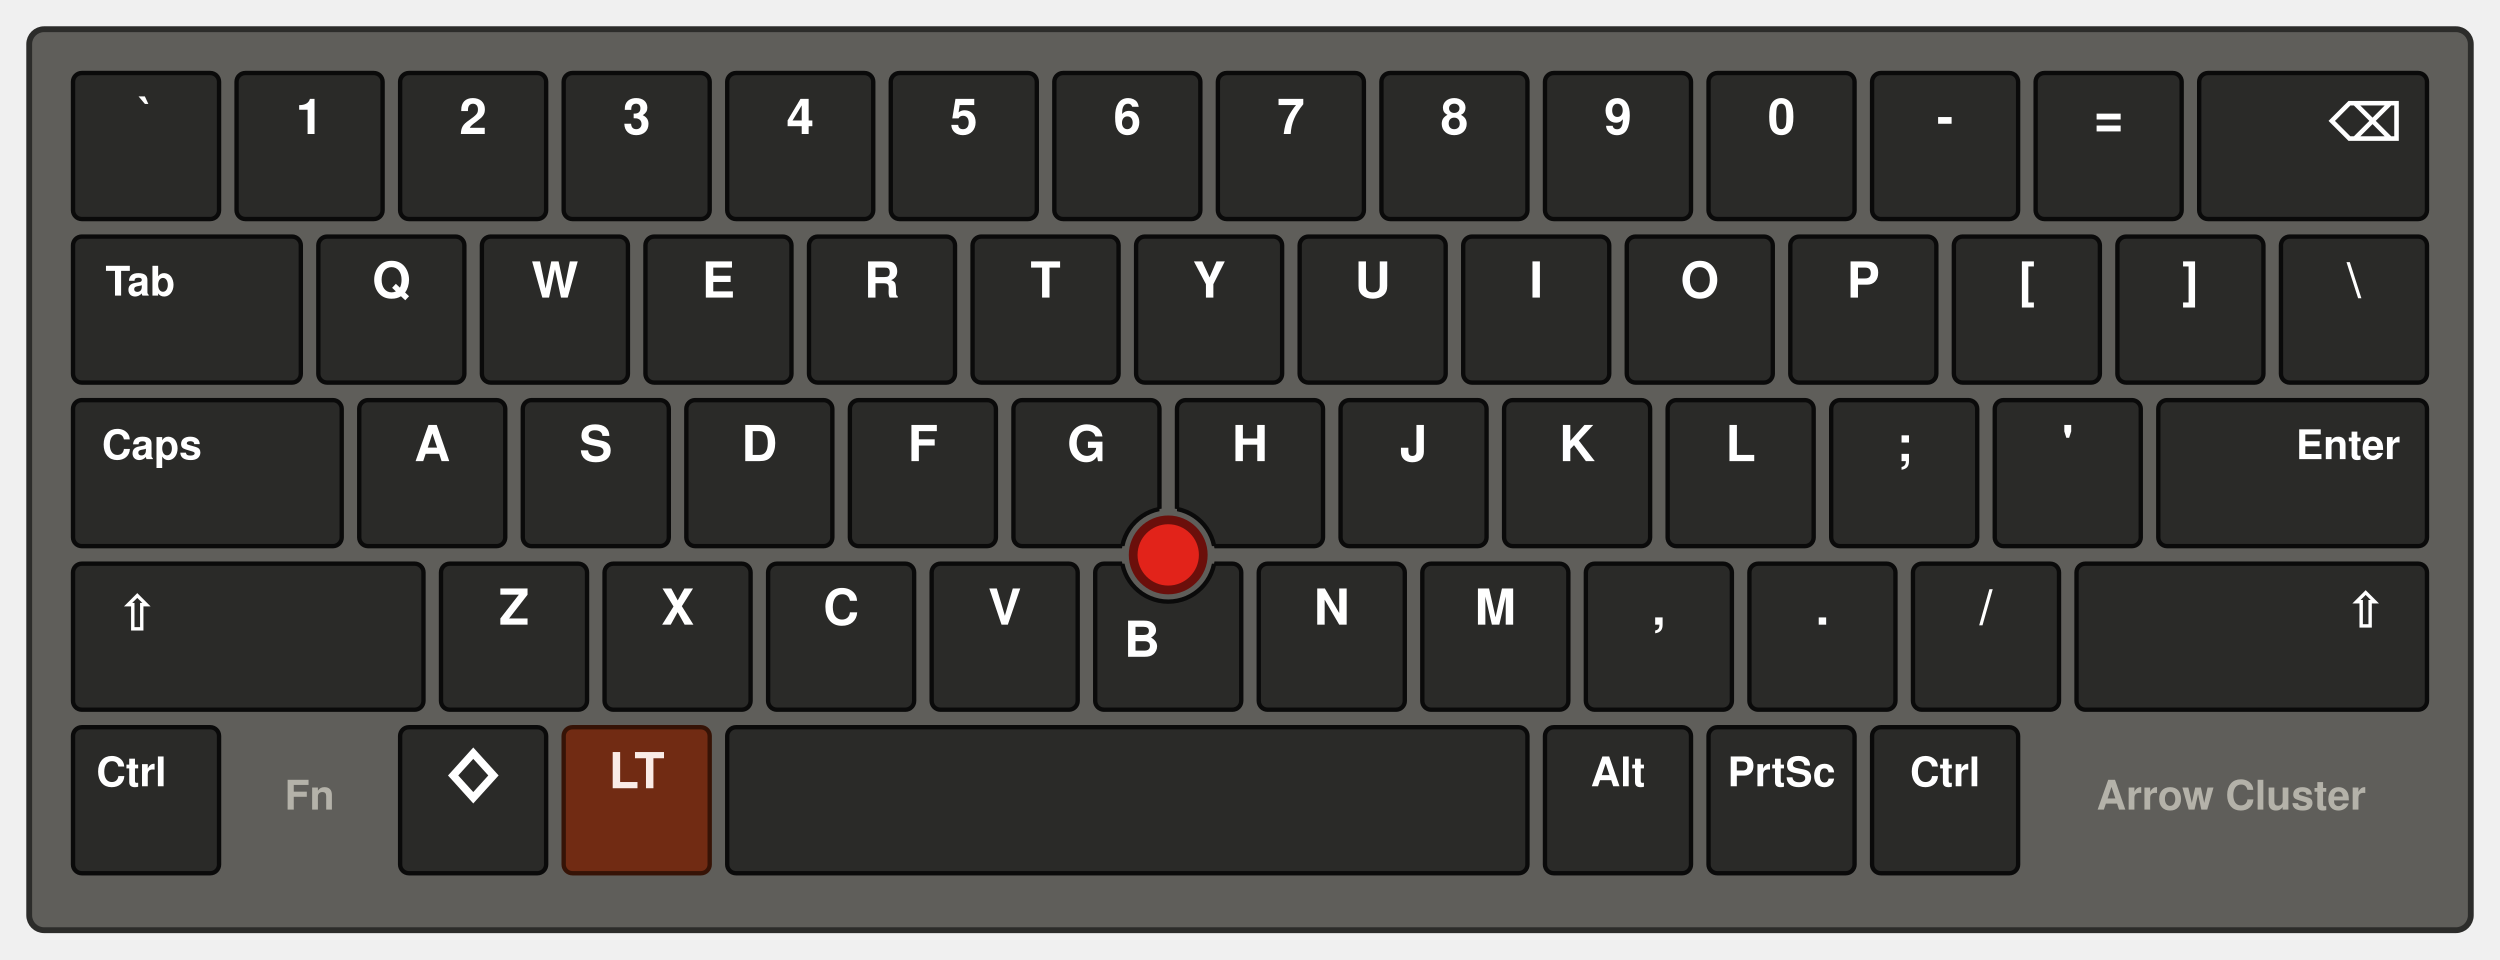
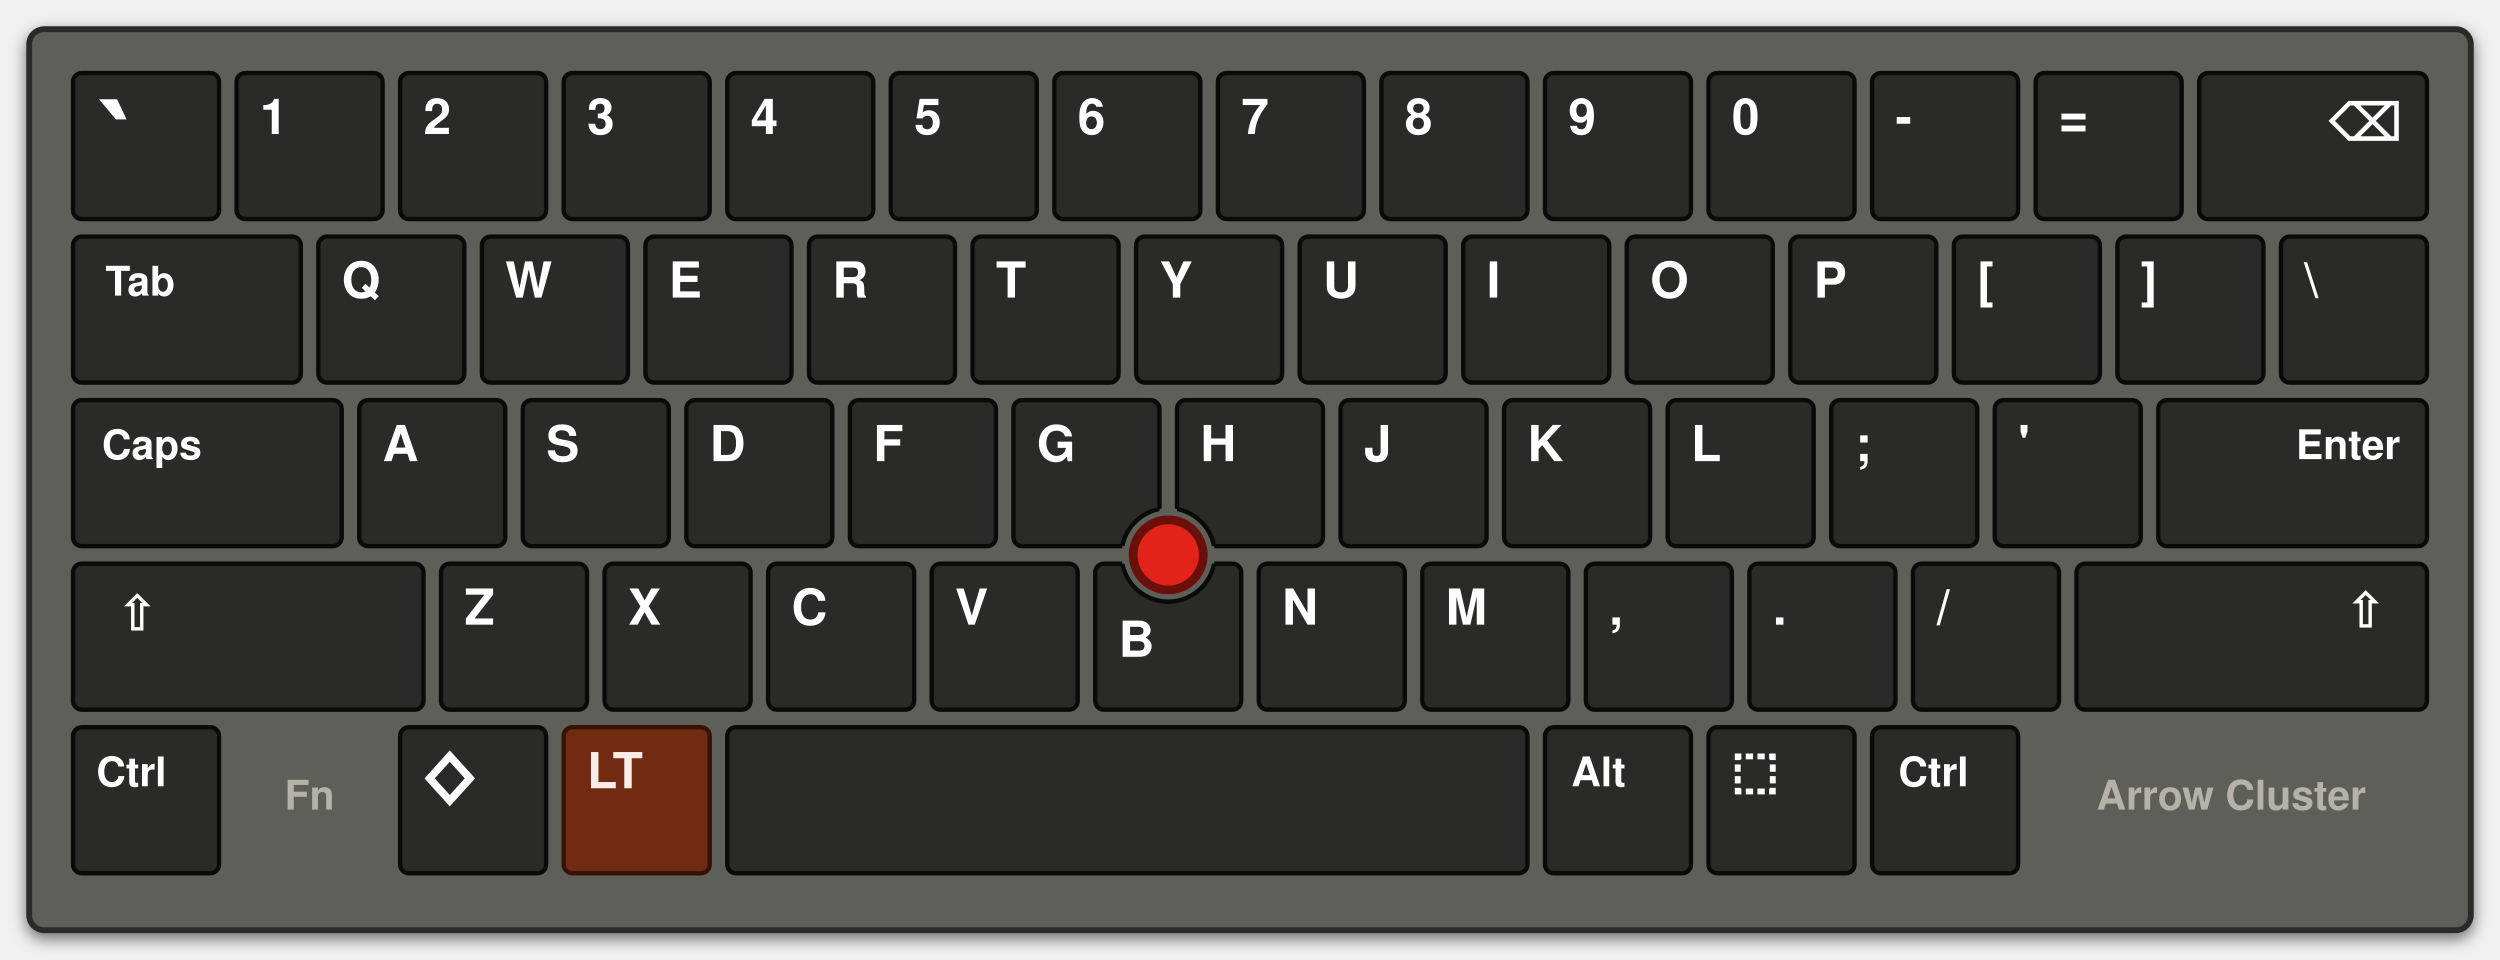
<svg xmlns="http://www.w3.org/2000/svg" width="856" height="328.5" viewBox="0 0 856 328.5">
  <style>text{font-family:-apple-system,"Segoe UI",Helvetica,Arial,"DejaVu Sans",sans-serif;text-anchor:middle;dominant-baseline:central;font-weight:600}
.kb{fill:#5F5E5A;stroke:#2C2C2A;stroke-width:2}.tp{fill:#E2231A;stroke:#6B0F0B;stroke-width:3}
rect{stroke-width:1.5}.t{font-size:17px}.tl{font-size:14px}.s{font-size:10px}.ft{font-size:11px}
.n rect,.blank rect{fill:#2A2A28;stroke:#0A0A0A}.cut{fill:none;stroke:#0A0A0A;stroke-width:1.5}.n .t,.n .tl,.n .ft{fill:#FFFFFF}.n .s{fill:#D3D1C7}
.dim rect{fill:none;stroke:none}.dim text{fill:#B4B2A9}.ac{font-size:14px;fill:#B4B2A9}
.mod rect{fill:#3C3489;stroke:#1C1846}.mod .t,.mod .tl,.mod .ft{fill:#EEEDFE}.mod .s{fill:#CECBF6}
.nav rect{fill:#085041;stroke:#02261E}.nav .t,.nav .tl,.nav .ft{fill:#E1F5EE}.nav .s{fill:#9FE1CB}
.ch rect{fill:#712B13;stroke:#361306}.ch .t,.ch .tl,.ch .ft{fill:#FAECE7}.ch .s{fill:#F5C4B3}
.sw rect{fill:#712B13;stroke:#361306}.sw .t,.sw .tl,.sw .ft{fill:#FAECE7}.sw .s{fill:#F5C4B3}
- .held rect{fill:#5DCAA5;stroke:#1D7A5C}.held text{fill:#04342C}.sup{font-size:24px;stroke:#FFFFFF;stroke-width:1.8}.bs{font-size:18px}</style>
+ .held rect{fill:#5DCAA5;stroke:#1D7A5C}.held text{fill:#04342C}.l{text-anchor:start}.bt{font-size:41px;stroke:#FFFFFF;stroke-width:0.75}.ps{fill:none;stroke:#FFFFFF;stroke-width:2;stroke-dasharray:2.5 1.5;stroke-dashoffset:1.25}.sup{font-size:24px;stroke:#FFFFFF;stroke-width:1.8}.bs{font-size:18px}</style>
  <defs>
+     <filter id="shadow" x="-2%" y="-5%" width="104%" height="112%">
+       <feDropShadow dx="0" dy="2" stdDeviation="2.5" flood-color="#000000" flood-opacity="0.55" />
+     </filter>
    <mask id="tpcut">
      <rect width="856.0" height="324" fill="white" />
      <circle cx="400" cy="190" r="16" fill="black" />
    </mask>
    <clipPath id="tpkeys">
      <rect x="347" y="137" width="50" height="50" rx="3" />
      <rect x="403" y="137" width="50" height="50" rx="3" />
      <rect x="375" y="193" width="50" height="50" rx="3" />
    </clipPath>
  </defs>
-   <rect class="kb" x="10" y="10" width="836" height="308.5" rx="5.1" />
+   <rect class="kb" x="10" y="10" width="836" height="308.5" rx="5.1" filter="url(#shadow)" />
  <g class="n">
    <rect x="25" y="25" width="50" height="50" rx="3" />
-     <text class="t" x="50" y="42">`</text>
+     <text class="t l bt" x="34" y="56">`</text>
  </g>
  <g class="n">
    <rect x="81" y="25" width="50" height="50" rx="3" />
-     <text class="t" x="106" y="42">1</text>
+     <text class="t l" x="89" y="42">1</text>
  </g>
  <g class="n">
    <rect x="137" y="25" width="50" height="50" rx="3" />
-     <text class="t" x="162" y="42">2</text>
+     <text class="t l" x="145" y="42">2</text>
  </g>
  <g class="n">
    <rect x="193" y="25" width="50" height="50" rx="3" />
-     <text class="t" x="218" y="42">3</text>
+     <text class="t l" x="201" y="42">3</text>
  </g>
  <g class="n">
    <rect x="249" y="25" width="50" height="50" rx="3" />
-     <text class="t" x="274" y="42">4</text>
+     <text class="t l" x="257" y="42">4</text>
  </g>
  <g class="n">
    <rect x="305" y="25" width="50" height="50" rx="3" />
-     <text class="t" x="330" y="42">5</text>
+     <text class="t l" x="313" y="42">5</text>
  </g>
  <g class="n">
    <rect x="361" y="25" width="50" height="50" rx="3" />
-     <text class="t" x="386" y="42">6</text>
+     <text class="t l" x="369" y="42">6</text>
  </g>
  <g class="n">
    <rect x="417" y="25" width="50" height="50" rx="3" />
-     <text class="t" x="442" y="42">7</text>
+     <text class="t l" x="425" y="42">7</text>
  </g>
  <g class="n">
    <rect x="473" y="25" width="50" height="50" rx="3" />
-     <text class="t" x="498" y="42">8</text>
+     <text class="t l" x="481" y="42">8</text>
  </g>
  <g class="n">
    <rect x="529" y="25" width="50" height="50" rx="3" />
-     <text class="t" x="554" y="42">9</text>
+     <text class="t l" x="537" y="42">9</text>
  </g>
  <g class="n">
    <rect x="585" y="25" width="50" height="50" rx="3" />
-     <text class="t" x="610" y="42">0</text>
+     <text class="t l" x="593" y="42">0</text>
  </g>
  <g class="n">
    <rect x="641" y="25" width="50" height="50" rx="3" />
-     <text class="t" x="666" y="42">-</text>
+     <text class="t l" x="649" y="42">-</text>
  </g>
  <g class="n">
    <rect x="697" y="25" width="50" height="50" rx="3" />
-     <text class="t" x="722" y="42">=</text>
+     <text class="t l" x="705" y="42">=</text>
  </g>
  <g class="n">
    <rect x="753" y="25" width="78" height="50" rx="3" />
    <text class="t bs" x="810" y="42">⌫</text>
  </g>
  <g class="n">
    <rect x="25" y="81" width="78" height="50" rx="3" />
    <text class="tl" x="48" y="98">Tab</text>
  </g>
  <g class="n">
    <rect x="109" y="81" width="50" height="50" rx="3" />
-     <text class="t" x="134" y="98">Q</text>
+     <text class="t l" x="117" y="98">Q</text>
  </g>
  <g class="n">
    <rect x="165" y="81" width="50" height="50" rx="3" />
-     <text class="t" x="190" y="98">W</text>
+     <text class="t l" x="173" y="98">W</text>
  </g>
  <g class="n">
    <rect x="221" y="81" width="50" height="50" rx="3" />
-     <text class="t" x="246" y="98">E</text>
+     <text class="t l" x="229" y="98">E</text>
  </g>
  <g class="n">
    <rect x="277" y="81" width="50" height="50" rx="3" />
-     <text class="t" x="302" y="98">R</text>
+     <text class="t l" x="285" y="98">R</text>
  </g>
  <g class="n">
    <rect x="333" y="81" width="50" height="50" rx="3" />
-     <text class="t" x="358" y="98">T</text>
+     <text class="t l" x="341" y="98">T</text>
  </g>
  <g class="n">
    <rect x="389" y="81" width="50" height="50" rx="3" />
-     <text class="t" x="414" y="98">Y</text>
+     <text class="t l" x="397" y="98">Y</text>
  </g>
  <g class="n">
    <rect x="445" y="81" width="50" height="50" rx="3" />
-     <text class="t" x="470" y="98">U</text>
+     <text class="t l" x="453" y="98">U</text>
  </g>
  <g class="n">
    <rect x="501" y="81" width="50" height="50" rx="3" />
-     <text class="t" x="526" y="98">I</text>
+     <text class="t l" x="509" y="98">I</text>
  </g>
  <g class="n">
    <rect x="557" y="81" width="50" height="50" rx="3" />
-     <text class="t" x="582" y="98">O</text>
+     <text class="t l" x="565" y="98">O</text>
  </g>
  <g class="n">
    <rect x="613" y="81" width="50" height="50" rx="3" />
-     <text class="t" x="638" y="98">P</text>
+     <text class="t l" x="621" y="98">P</text>
  </g>
  <g class="n">
    <rect x="669" y="81" width="50" height="50" rx="3" />
-     <text class="t" x="694" y="98">[</text>
+     <text class="t l" x="677" y="98">[</text>
  </g>
  <g class="n">
    <rect x="725" y="81" width="50" height="50" rx="3" />
-     <text class="t" x="750" y="98">]</text>
+     <text class="t l" x="733" y="98">]</text>
  </g>
  <g class="n">
    <rect x="781" y="81" width="50" height="50" rx="3" />
-     <text class="t" x="806" y="98">\</text>
+     <text class="t l" x="789" y="98">\</text>
  </g>
  <g class="n">
    <rect x="25" y="137" width="92" height="50" rx="3" />
    <text class="tl" x="52" y="154">Caps</text>
  </g>
  <g class="n">
    <rect x="123" y="137" width="50" height="50" rx="3" />
-     <text class="t" x="148" y="154">A</text>
+     <text class="t l" x="131" y="154">A</text>
  </g>
  <g class="n">
    <rect x="179" y="137" width="50" height="50" rx="3" />
-     <text class="t" x="204" y="154">S</text>
+     <text class="t l" x="187" y="154">S</text>
  </g>
  <g class="n">
    <rect x="235" y="137" width="50" height="50" rx="3" />
-     <text class="t" x="260" y="154">D</text>
+     <text class="t l" x="243" y="154">D</text>
  </g>
  <g class="n">
    <rect x="291" y="137" width="50" height="50" rx="3" />
-     <text class="t" x="316" y="154">F</text>
+     <text class="t l" x="299" y="154">F</text>
  </g>
  <g class="n" mask="url(#tpcut)">
    <rect x="347" y="137" width="50" height="50" rx="3" />
-     <text class="t" x="372" y="154">G</text>
+     <text class="t l" x="355" y="154">G</text>
  </g>
  <g class="n" mask="url(#tpcut)">
    <rect x="403" y="137" width="50" height="50" rx="3" />
-     <text class="t" x="428" y="154">H</text>
+     <text class="t l" x="411" y="154">H</text>
  </g>
  <g class="n">
    <rect x="459" y="137" width="50" height="50" rx="3" />
-     <text class="t" x="484" y="154">J</text>
+     <text class="t l" x="467" y="154">J</text>
  </g>
  <g class="n">
    <rect x="515" y="137" width="50" height="50" rx="3" />
-     <text class="t" x="540" y="154">K</text>
+     <text class="t l" x="523" y="154">K</text>
  </g>
  <g class="n">
    <rect x="571" y="137" width="50" height="50" rx="3" />
-     <text class="t" x="596" y="154">L</text>
+     <text class="t l" x="579" y="154">L</text>
  </g>
  <g class="n">
    <rect x="627" y="137" width="50" height="50" rx="3" />
-     <text class="t" x="652" y="154">;</text>
+     <text class="t l" x="635" y="154">;</text>
  </g>
  <g class="n">
    <rect x="683" y="137" width="50" height="50" rx="3" />
-     <text class="t" x="708" y="154">'</text>
+     <text class="t l" x="691" y="154">'</text>
  </g>
  <g class="n">
    <rect x="739" y="137" width="92" height="50" rx="3" />
    <text class="tl" x="804" y="154">Enter</text>
  </g>
  <g class="n">
    <rect x="25" y="193" width="120" height="50" rx="3" />
    <text class="t" x="47" y="210">⇧</text>
  </g>
  <g class="n">
    <rect x="151" y="193" width="50" height="50" rx="3" />
-     <text class="t" x="176" y="210">Z</text>
+     <text class="t l" x="159" y="210">Z</text>
  </g>
  <g class="n">
    <rect x="207" y="193" width="50" height="50" rx="3" />
-     <text class="t" x="232" y="210">X</text>
+     <text class="t l" x="215" y="210">X</text>
  </g>
  <g class="n">
    <rect x="263" y="193" width="50" height="50" rx="3" />
-     <text class="t" x="288" y="210">C</text>
+     <text class="t l" x="271" y="210">C</text>
  </g>
  <g class="n">
    <rect x="319" y="193" width="50" height="50" rx="3" />
-     <text class="t" x="344" y="210">V</text>
+     <text class="t l" x="327" y="210">V</text>
  </g>
  <g class="n" mask="url(#tpcut)">
    <rect x="375" y="193" width="50" height="50" rx="3" />
-     <text class="t" x="391" y="221">B</text>
+     <text class="t l" x="383" y="221">B</text>
  </g>
  <g class="n">
    <rect x="431" y="193" width="50" height="50" rx="3" />
-     <text class="t" x="456" y="210">N</text>
+     <text class="t l" x="439" y="210">N</text>
  </g>
  <g class="n">
    <rect x="487" y="193" width="50" height="50" rx="3" />
-     <text class="t" x="512" y="210">M</text>
+     <text class="t l" x="495" y="210">M</text>
  </g>
  <g class="n">
    <rect x="543" y="193" width="50" height="50" rx="3" />
-     <text class="t" x="568" y="210">,</text>
+     <text class="t l" x="551" y="210">,</text>
  </g>
  <g class="n">
    <rect x="599" y="193" width="50" height="50" rx="3" />
-     <text class="t" x="624" y="210">.</text>
+     <text class="t l" x="607" y="210">.</text>
  </g>
  <g class="n">
    <rect x="655" y="193" width="50" height="50" rx="3" />
-     <text class="t" x="680" y="210">/</text>
+     <text class="t l" x="663" y="210">/</text>
  </g>
  <g class="n">
    <rect x="711" y="193" width="120" height="50" rx="3" />
    <text class="t" x="810" y="209">⇧</text>
  </g>
  <g class="n">
    <rect x="25" y="249" width="50" height="50" rx="3" />
    <text class="tl" x="45" y="266">Ctrl</text>
  </g>
  <g class="dim">
    <rect x="81" y="249" width="50" height="50" rx="3" />
    <text class="tl" x="106" y="274">Fn</text>
  </g>
  <g class="n">
    <rect x="137" y="249" width="50" height="50" rx="3" />
-     <text class="t sup" x="162" y="268">◇</text>
+     <text class="t sup l" x="142" y="269">◇</text>
  </g>
  <g class="sw">
    <rect x="193" y="249" width="50" height="50" rx="3" />
-     <text class="t" x="218" y="266">LT</text>
+     <text class="t l" x="201" y="266">LT</text>
  </g>
  <g class="n">
    <rect x="249" y="249" width="274" height="50" rx="3" />
  </g>
  <g class="n">
    <rect x="529" y="249" width="50" height="50" rx="3" />
-     <text class="tl" x="554" y="266">Alt</text>
+     <text class="tl l" x="538" y="266">Alt</text>
  </g>
  <g class="n">
    <rect x="585" y="249" width="50" height="50" rx="3" />
-     <text class="tl" x="610" y="266">PrtSc</text>
+     <path class="ps" d="M595 259h12v12h-12Z" />
  </g>
  <g class="n">
    <rect x="641" y="249" width="50" height="50" rx="3" />
-     <text class="tl" x="666" y="266">Ctrl</text>
+     <text class="tl l" x="650" y="266">Ctrl</text>
  </g>
  <text class="ac" x="764" y="274">Arrow Cluster</text>
  <circle class="cut" cx="400" cy="190" r="16" clip-path="url(#tpkeys)" />
  <circle class="tp" cx="400" cy="190" r="12" />
</svg>
